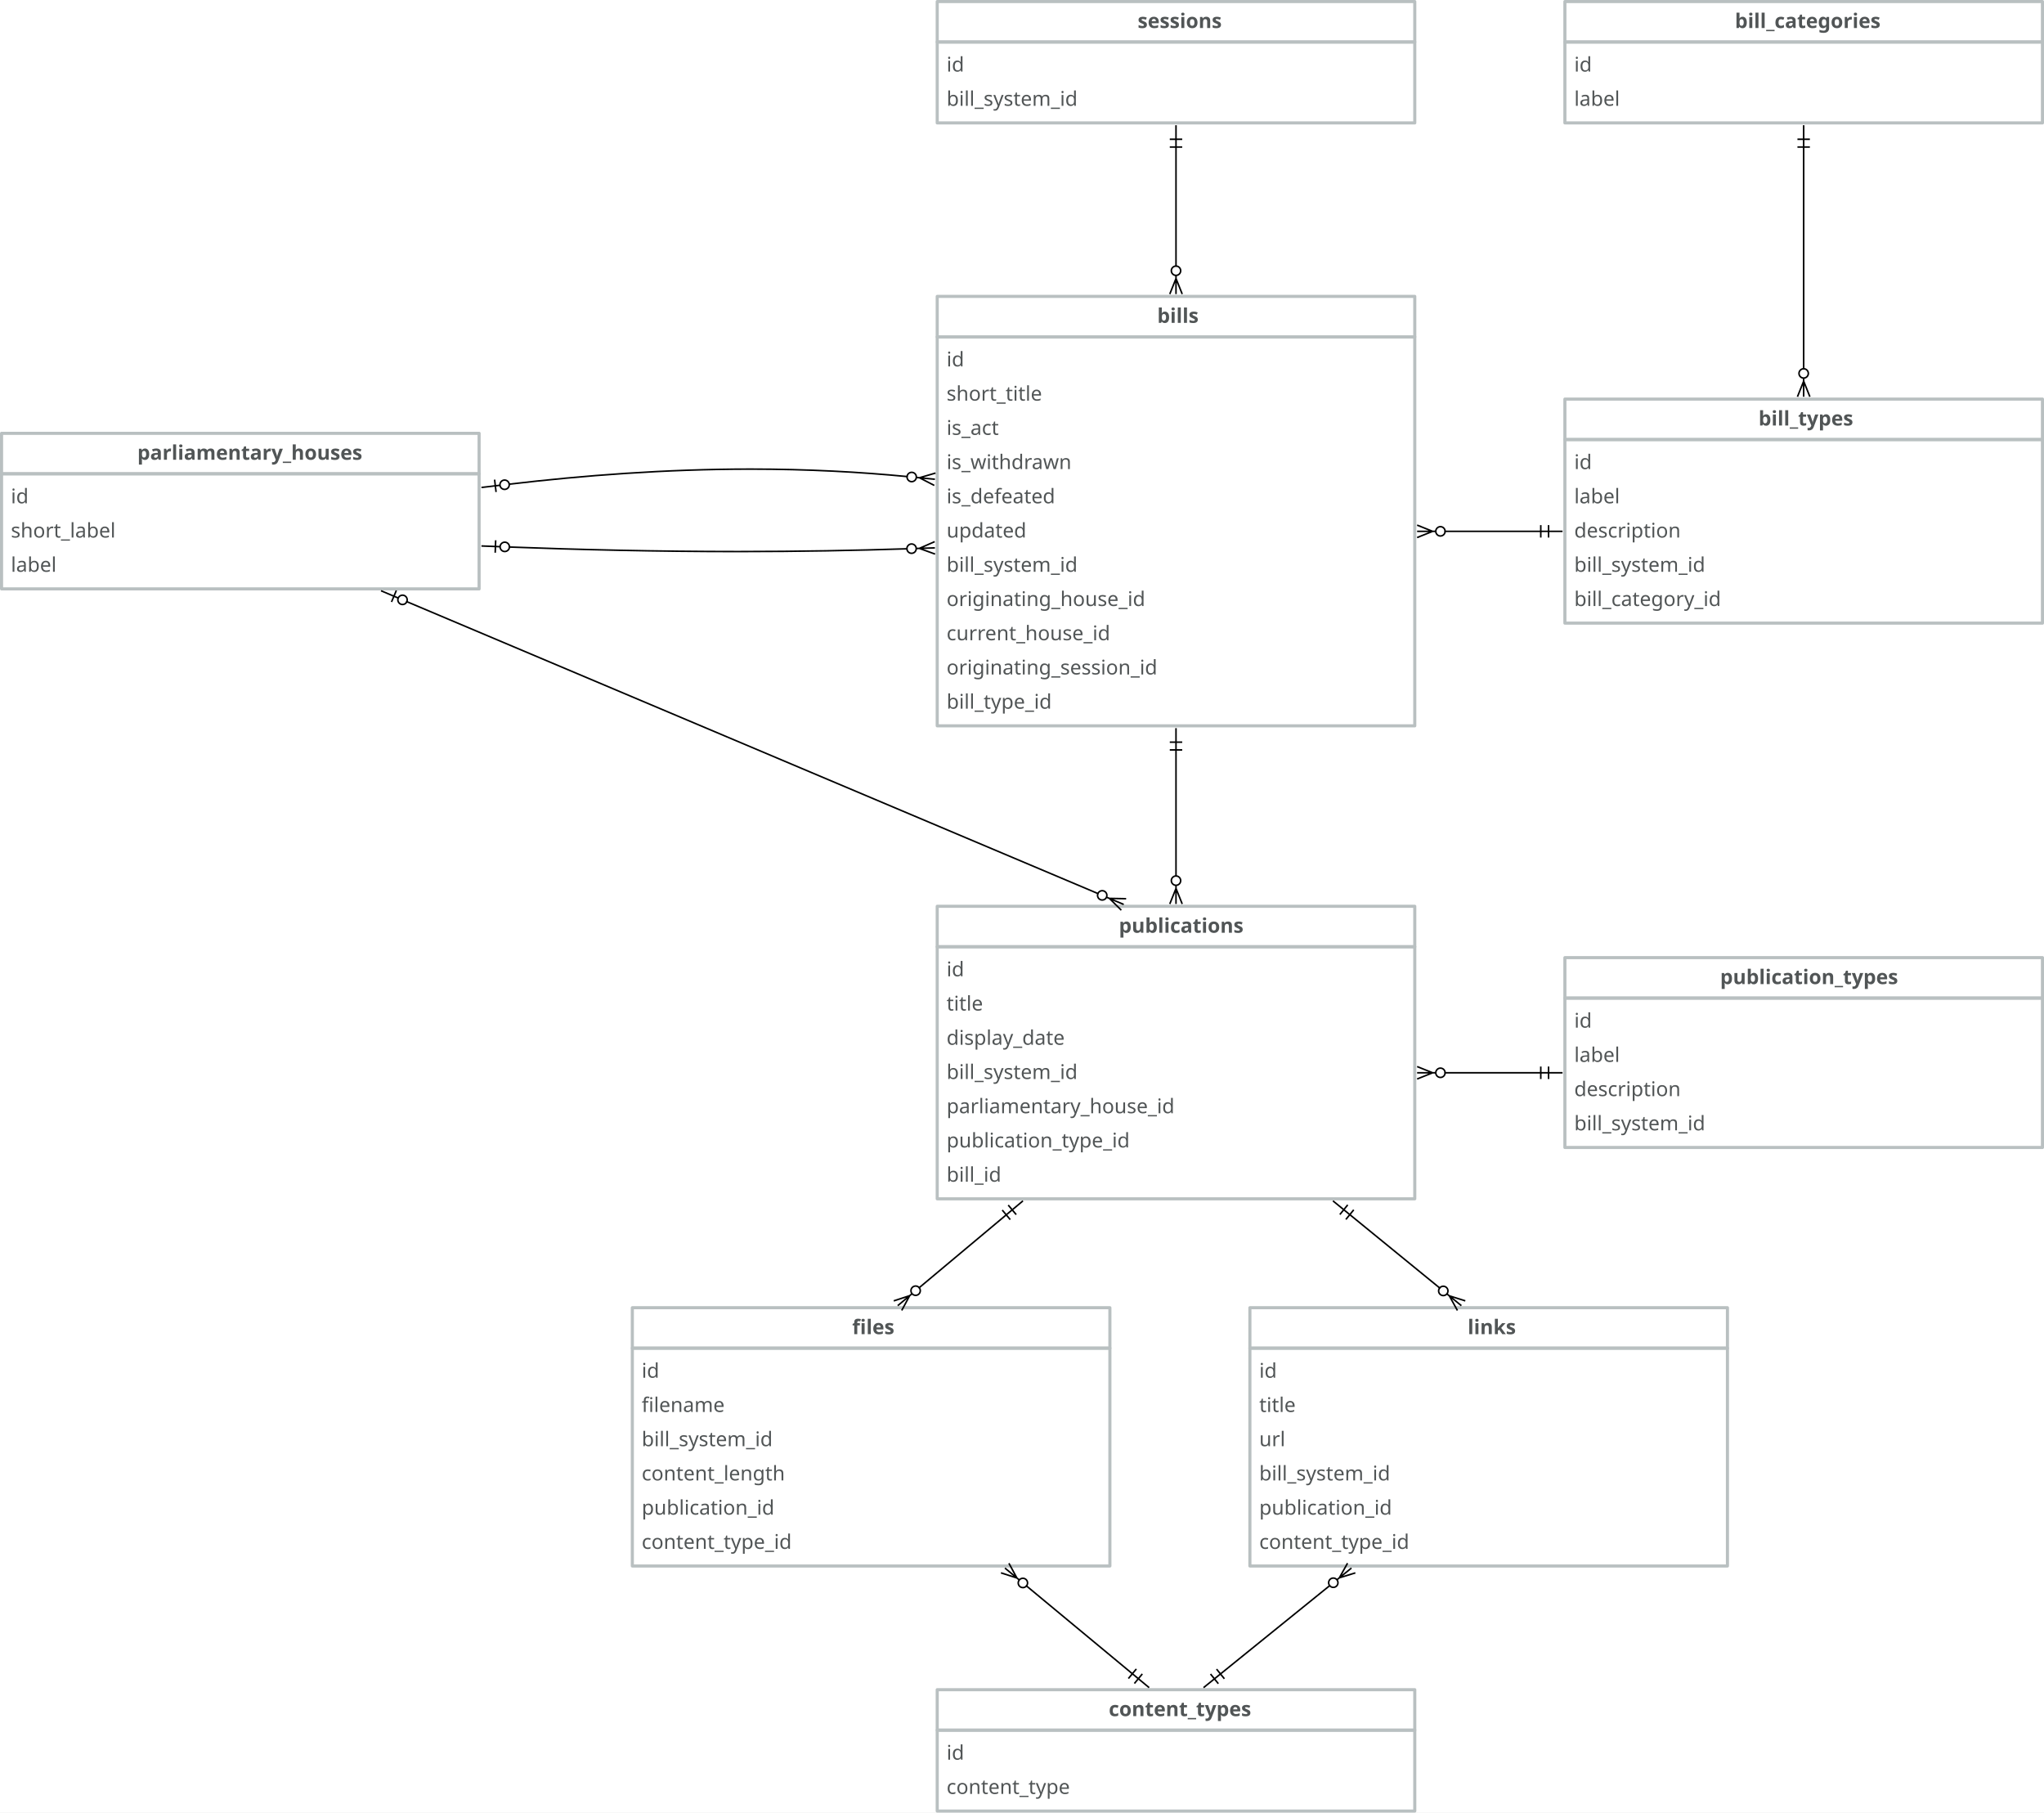
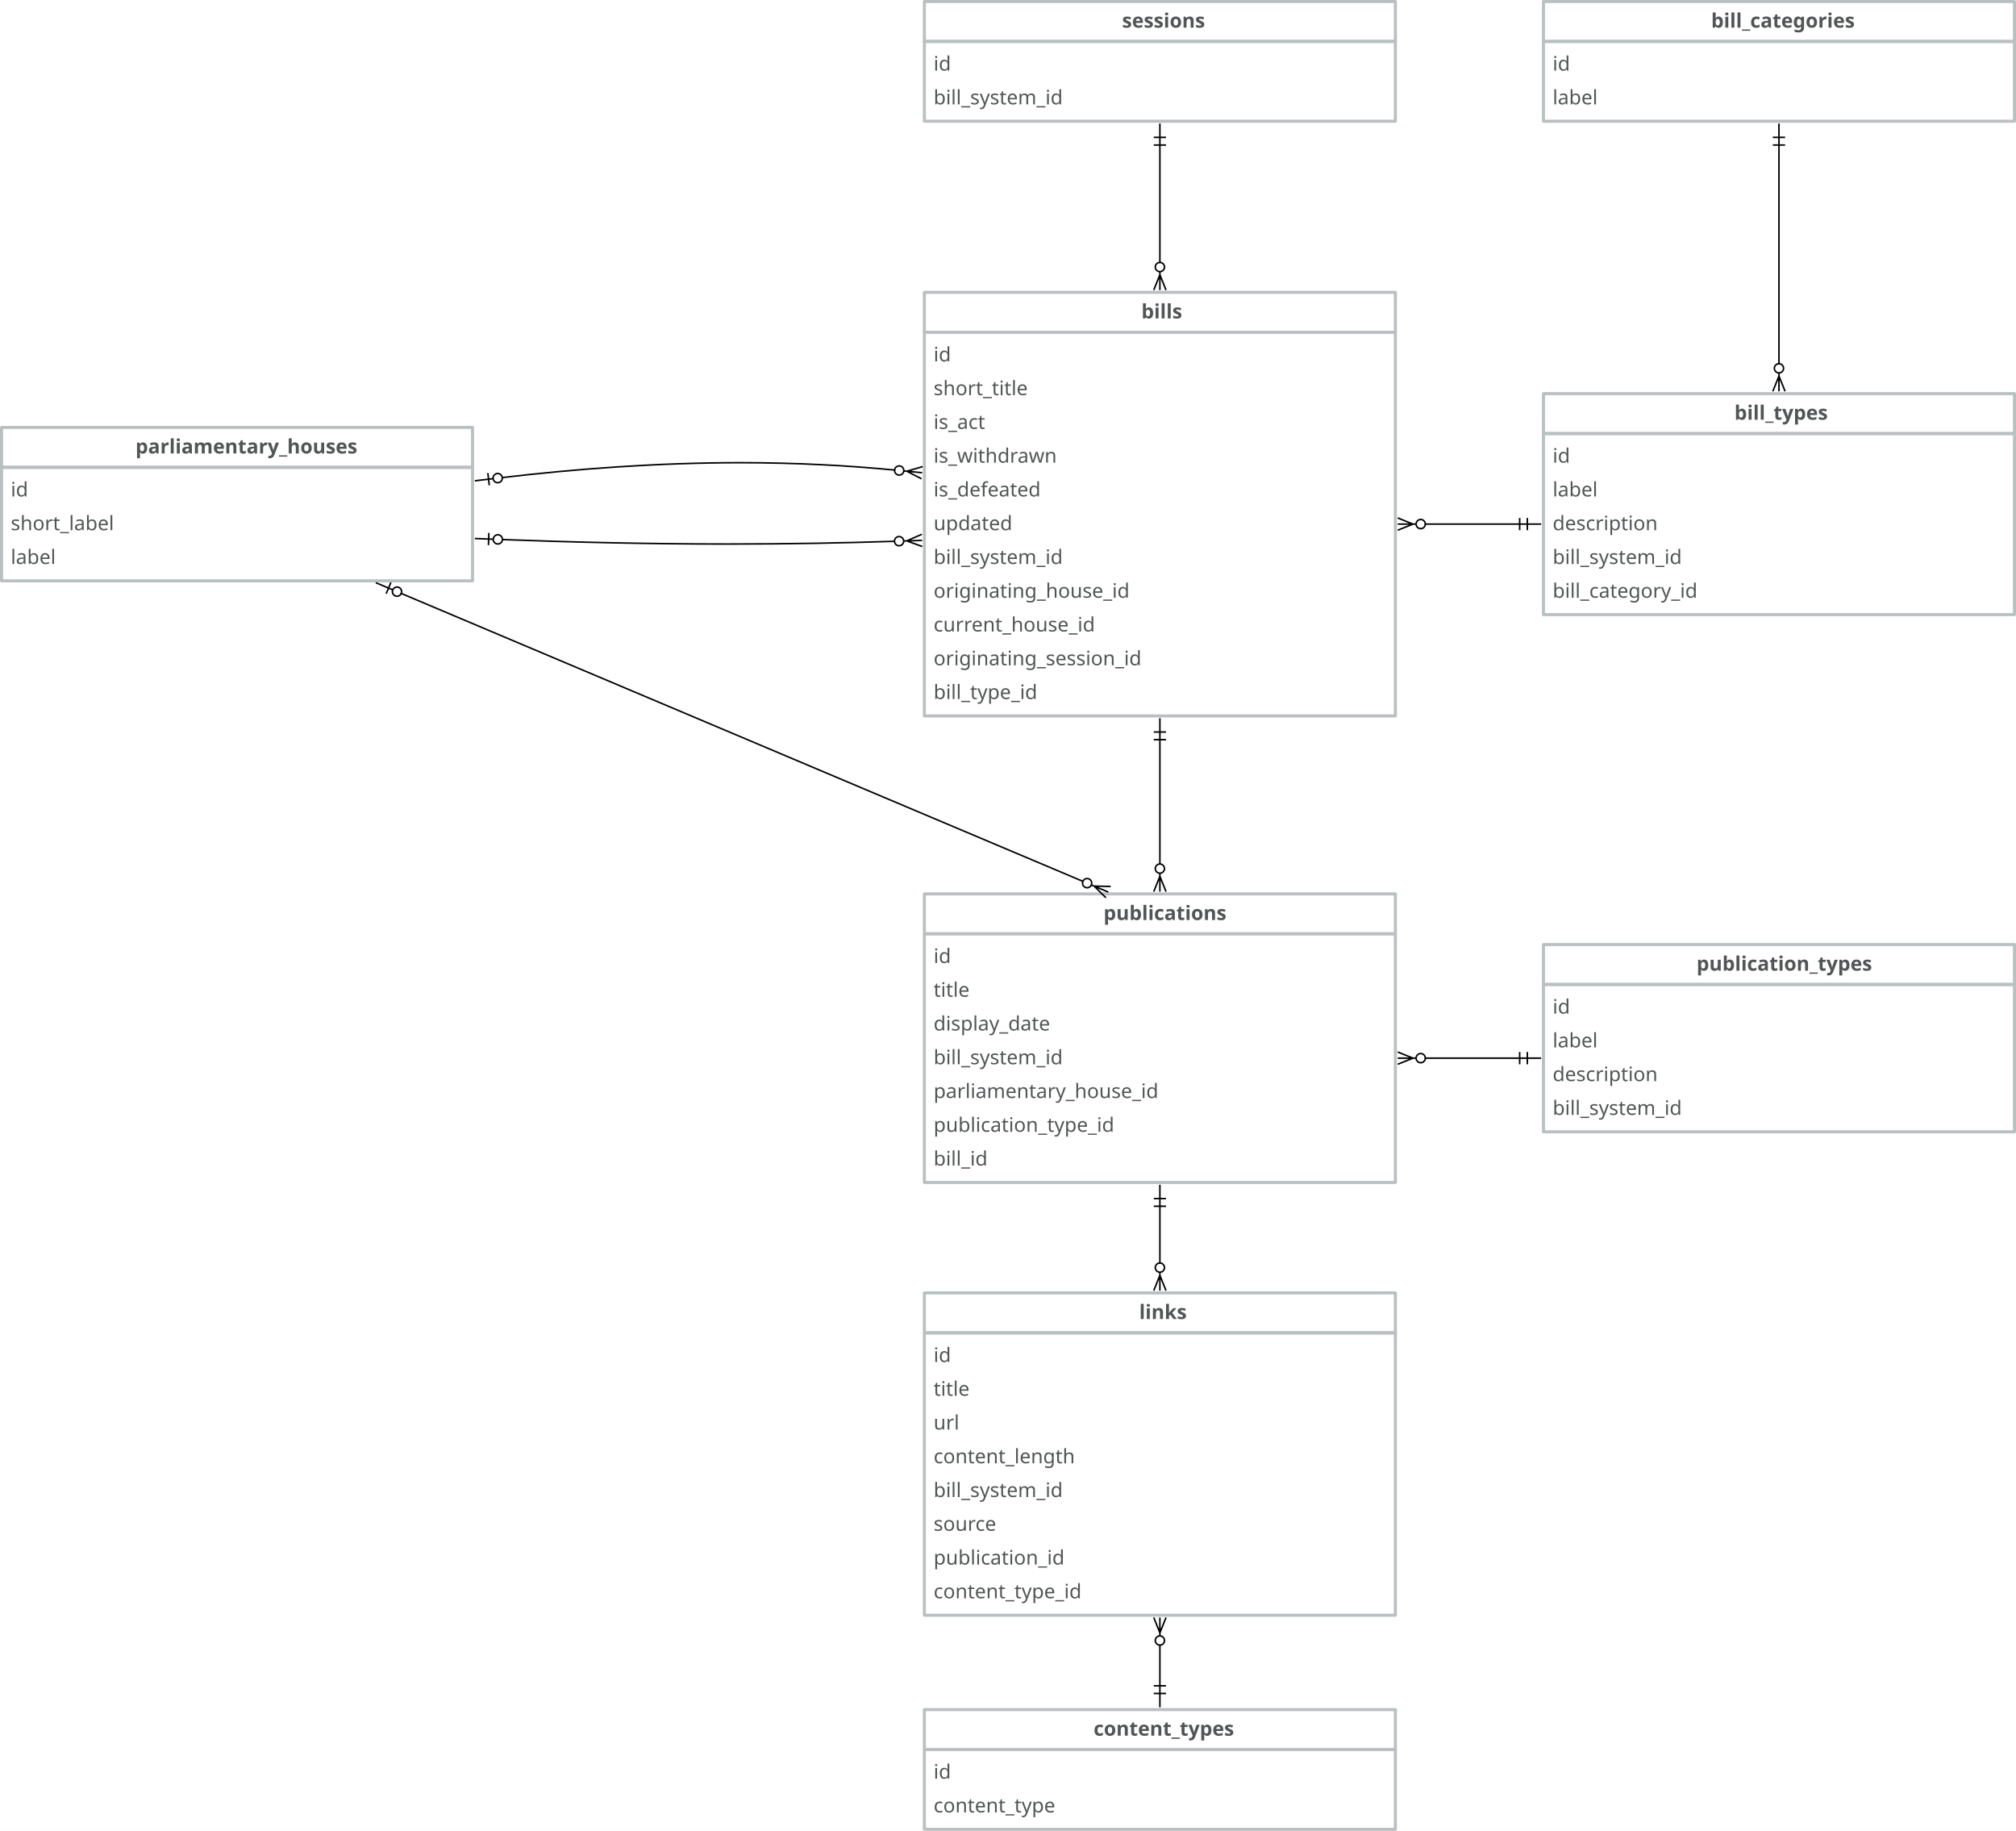
- <svg xmlns="http://www.w3.org/2000/svg" version="1.1" viewBox="-321.5 278.5 1314 1165" width="1314" height="1165">
+ <svg xmlns="http://www.w3.org/2000/svg" version="1.1" viewBox="-321.5 278.5 1314 1193" width="1314" height="1193">
  <defs>
    <marker orient="auto" overflow="visible" markerUnits="strokeWidth" id="CrowBall_Marker" stroke-linejoin="miter" stroke-miterlimit="10" viewBox="-1 -5 20 10" markerWidth="20" markerHeight="10" color="black">
      <g>
        <path d="M 18 0 L 6 0 M 18 4 L 8 0 L 18 -4 M .879 2.121 C -.293 .95 -.293 -.95 .879 -2.121 C 2.05 -3.293 3.95 -3.293 5.121 -2.121 C 6.293 -.95 6.293 .95 5.121 2.121 C 3.95 3.293 2.05 3.293 .879 2.121" fill="none" stroke="currentColor" stroke-width="1" />
      </g>
    </marker>
    <marker orient="auto" overflow="visible" markerUnits="strokeWidth" id="DoubleBar_Marker" stroke-linejoin="miter" stroke-miterlimit="10" viewBox="-15 -5 16 10" markerWidth="16" markerHeight="10" color="black">
      <g>
        <path d="M -14 0 L 0 0 M -5 -4 L -5 4 M 0 -4 L 0 4" fill="none" stroke="currentColor" stroke-width="1" />
      </g>
    </marker>
    <marker orient="auto" overflow="visible" markerUnits="strokeWidth" id="BarBall_Marker" stroke-linejoin="miter" stroke-miterlimit="10" viewBox="-19 -5 20 10" markerWidth="20" markerHeight="10" color="black">
      <g>
        <path d="M -18 0 L -6 0 M -9 -4 L -9 4 M -.879 -2.121 C .293 -.95 .293 .95 -.879 2.121 C -2.05 3.293 -3.95 3.293 -5.121 2.121 C -6.293 .95 -6.293 -.95 -5.121 -2.121 C -3.95 -3.293 -2.05 -3.293 -.879 -2.121" fill="none" stroke="currentColor" stroke-width="1" />
      </g>
    </marker>
  </defs>
  <g id="Canvas_1" stroke-opacity="1" fill="none" stroke-dasharray="none" fill-opacity="1" stroke="none">
-     <rect fill="white" x="-321.5" y="278.5" width="1314" height="1165" />
+     <rect fill="white" x="-321.5" y="278.5" width="1314" height="1193" />
    <g id="Canvas_1_Layer_1">
      <g id="Group_2">
        <g id="Graphic_4">
-           <rect x="281" y="1390.5" width="307" height="52" stroke="#b9c0c1" stroke-linecap="round" stroke-linejoin="round" stroke-width="2" />
+           <rect x="281" y="1418.5" width="307" height="52" stroke="#b9c0c1" stroke-linecap="round" stroke-linejoin="round" stroke-width="2" />
+           <text transform="translate(287 1424.5)" fill="#515556">
+             <tspan font-family="Avenir" font-size="13" fill="#515556" x="0" y="13">id</tspan>
+             <tspan font-family="Avenir" font-size="13" fill="#515556" x="0" y="35">content_type</tspan>
+           </text>
+         </g>
+         <g id="Graphic_3">
+           <rect x="281" y="1392.5" width="307" height="26" stroke="#b9c0c1" stroke-linecap="round" stroke-linejoin="round" stroke-width="2" />
          <text transform="translate(287 1396.5)" fill="#515556">
-             <tspan font-family="Avenir" font-size="13" fill="#515556" x="0" y="13">id</tspan>
-             <tspan font-family="Avenir" font-size="13" fill="#515556" x="0" y="35">content_type</tspan>
-           </text>
-         </g>
-         <g id="Graphic_3">
-           <rect x="281" y="1364.5" width="307" height="26" stroke="#b9c0c1" stroke-linecap="round" stroke-linejoin="round" stroke-width="2" />
-           <text transform="translate(287 1368.5)" fill="#515556">
            <tspan font-family="Avenir" font-weight="bold" font-size="13" fill="#515556" x="104.288" y="13">content_types</tspan>
          </text>
        </g>
      </g>
      <g id="Group_5">
        <g id="Graphic_7">
          <rect x="684.5" y="920" width="307" height="96" stroke="#b9c0c1" stroke-linecap="round" stroke-linejoin="round" stroke-width="2" />
          <text transform="translate(690.5 926)" fill="#515556">
            <tspan font-family="Avenir" font-size="13" fill="#515556" x="0" y="13">id</tspan>
            <tspan font-family="Avenir" font-size="13" fill="#515556" x="0" y="35">label</tspan>
            <tspan font-family="Avenir" font-size="13" fill="#515556" x="0" y="57">description</tspan>
            <tspan font-family="Avenir" font-size="13" fill="#515556" x="0" y="79">bill_system_id</tspan>
          </text>
        </g>
        <g id="Graphic_6">
          <rect x="684.5" y="894" width="307" height="26" stroke="#b9c0c1" stroke-linecap="round" stroke-linejoin="round" stroke-width="2" />
          <text transform="translate(690.5 898)" fill="#515556">
            <tspan font-family="Avenir" font-weight="bold" font-size="13" fill="#515556" x="93.784" y="13">publication_types</tspan>
          </text>
        </g>
      </g>
      <g id="Group_8">
        <g id="Graphic_10">
          <rect x="684.5" y="305.5" width="307" height="52" stroke="#b9c0c1" stroke-linecap="round" stroke-linejoin="round" stroke-width="2" />
          <text transform="translate(690.5 311.5)" fill="#515556">
            <tspan font-family="Avenir" font-size="13" fill="#515556" x="0" y="13">id</tspan>
            <tspan font-family="Avenir" font-size="13" fill="#515556" x="0" y="35">label</tspan>
          </text>
        </g>
        <g id="Graphic_9">
          <rect x="684.5" y="279.5" width="307" height="26" stroke="#b9c0c1" stroke-linecap="round" stroke-linejoin="round" stroke-width="2" />
          <text transform="translate(690.5 283.5)" fill="#515556">
            <tspan font-family="Avenir" font-weight="bold" font-size="13" fill="#515556" x="103.3" y="13">bill_categories</tspan>
          </text>
        </g>
      </g>
      <g id="Group_11">
        <g id="Graphic_13">
          <rect x="684.5" y="561" width="307" height="118" stroke="#b9c0c1" stroke-linecap="round" stroke-linejoin="round" stroke-width="2" />
          <text transform="translate(690.5 567)" fill="#515556">
            <tspan font-family="Avenir" font-size="13" fill="#515556" x="0" y="13">id</tspan>
            <tspan font-family="Avenir" font-size="13" fill="#515556" x="0" y="35">label</tspan>
            <tspan font-family="Avenir" font-size="13" fill="#515556" x="0" y="57">description</tspan>
            <tspan font-family="Avenir" font-size="13" fill="#515556" x="0" y="79">bill_system_id</tspan>
            <tspan font-family="Avenir" font-size="13" fill="#515556" x="0" y="101">bill_category_id</tspan>
          </text>
        </g>
        <g id="Graphic_12">
          <rect x="684.5" y="535" width="307" height="26" stroke="#b9c0c1" stroke-linecap="round" stroke-linejoin="round" stroke-width="2" />
          <text transform="translate(690.5 539)" fill="#515556">
            <tspan font-family="Avenir" font-weight="bold" font-size="13" fill="#515556" x="118.465" y="13">bill_types</tspan>
          </text>
        </g>
      </g>
      <g id="Line_14">
        <line x1="838" y1="373" x2="838" y2="515.5" marker-end="url(#CrowBall_Marker)" marker-start="url(#DoubleBar_Marker)" stroke="black" stroke-linecap="round" stroke-linejoin="round" stroke-width="1" />
      </g>
      <g id="Group_15">
        <g id="Graphic_17">
          <rect x="281" y="305.5" width="307" height="52" stroke="#b9c0c1" stroke-linecap="round" stroke-linejoin="round" stroke-width="2" />
          <text transform="translate(287 311.5)" fill="#515556">
            <tspan font-family="Avenir" font-size="13" fill="#515556" x="0" y="13">id</tspan>
            <tspan font-family="Avenir" font-size="13" fill="#515556" x="0" y="35">bill_system_id</tspan>
          </text>
        </g>
        <g id="Graphic_16">
          <rect x="281" y="279.5" width="307" height="26" stroke="#b9c0c1" stroke-linecap="round" stroke-linejoin="round" stroke-width="2" />
          <text transform="translate(287 283.5)" fill="#515556">
            <tspan font-family="Avenir" font-weight="bold" font-size="13" fill="#515556" x="122.839" y="13">sessions</tspan>
          </text>
        </g>
      </g>
      <g id="Group_18">
        <g id="Graphic_20">
          <rect x="-320.5" y="583" width="307" height="74" stroke="#b9c0c1" stroke-linecap="round" stroke-linejoin="round" stroke-width="2" />
          <text transform="translate(-314.5 589)" fill="#515556">
            <tspan font-family="Avenir" font-size="13" fill="#515556" x="0" y="13">id</tspan>
            <tspan font-family="Avenir" font-size="13" fill="#515556" x="0" y="35">short_label</tspan>
            <tspan font-family="Avenir" font-size="13" fill="#515556" x="0" y="57">label</tspan>
          </text>
        </g>
        <g id="Graphic_19">
          <rect x="-320.5" y="557" width="307" height="26" stroke="#b9c0c1" stroke-linecap="round" stroke-linejoin="round" stroke-width="2" />
          <text transform="translate(-314.5 561)" fill="#515556">
            <tspan font-family="Avenir" font-weight="bold" font-size="13" fill="#515556" x="81.291" y="13">parliamentary_houses</tspan>
          </text>
        </g>
      </g>
      <g id="Group_21">
        <g id="Graphic_23">
          <rect x="281" y="495" width="307" height="250" stroke="#b9c0c1" stroke-linecap="round" stroke-linejoin="round" stroke-width="2" />
          <text transform="translate(287 501)" fill="#515556">
            <tspan font-family="Avenir" font-size="13" fill="#515556" x="0" y="13">id</tspan>
            <tspan font-family="Avenir" font-size="13" fill="#515556" x="0" y="35">short_title</tspan>
            <tspan font-family="Avenir" font-size="13" fill="#515556" x="0" y="57">is_act</tspan>
            <tspan font-family="Avenir" font-size="13" fill="#515556" x="0" y="79">is_withdrawn</tspan>
            <tspan font-family="Avenir" font-size="13" fill="#515556" x="0" y="101">is_defeated</tspan>
            <tspan font-family="Avenir" font-size="13" fill="#515556" x="0" y="123">updated</tspan>
            <tspan font-family="Avenir" font-size="13" fill="#515556" x="0" y="145">bill_system_id</tspan>
            <tspan font-family="Avenir" font-size="13" fill="#515556" x="0" y="167">originating_house_id</tspan>
            <tspan font-family="Avenir" font-size="13" fill="#515556" x="0" y="189">current_house_id</tspan>
            <tspan font-family="Avenir" font-size="13" fill="#515556" x="0" y="211">originating_session_id</tspan>
            <tspan font-family="Avenir" font-size="13" fill="#515556" x="0" y="233">bill_type_id</tspan>
          </text>
        </g>
        <g id="Graphic_22">
          <rect x="281" y="469" width="307" height="26" stroke="#b9c0c1" stroke-linecap="round" stroke-linejoin="round" stroke-width="2" />
          <text transform="translate(287 473)" fill="#515556">
            <tspan font-family="Avenir" font-weight="bold" font-size="13" fill="#515556" x="135.442" y="13">bills</tspan>
          </text>
        </g>
      </g>
      <g id="Line_24">
        <path d="M 5.868 589.693 C 53.084 584.109 106.384 580 161 580 C 197.793 580 231.448 581.865 261.605 584.789" marker-end="url(#CrowBall_Marker)" marker-start="url(#BarBall_Marker)" stroke="black" stroke-linecap="round" stroke-linejoin="round" stroke-width="1" />
      </g>
      <g id="Line_25">
        <path d="M 5.989 630.089 C 50.574 631.781 100.811 633 153 633 C 192.589 633 228.976 632.298 261.513 631.221" marker-end="url(#CrowBall_Marker)" marker-start="url(#BarBall_Marker)" stroke="black" stroke-linecap="round" stroke-linejoin="round" stroke-width="1" />
      </g>
      <g id="Line_26">
        <line x1="434.5" y1="373" x2="434.5" y2="449.5" marker-end="url(#CrowBall_Marker)" marker-start="url(#DoubleBar_Marker)" stroke="black" stroke-linecap="round" stroke-linejoin="round" stroke-width="1" />
      </g>
      <g id="Line_27">
        <line x1="669" y1="620" x2="607.5" y2="620" marker-end="url(#CrowBall_Marker)" marker-start="url(#DoubleBar_Marker)" stroke="black" stroke-linecap="round" stroke-linejoin="round" stroke-width="1" />
      </g>
      <g id="Group_28">
        <g id="Graphic_30">
          <rect x="281" y="887" width="307" height="162" stroke="#b9c0c1" stroke-linecap="round" stroke-linejoin="round" stroke-width="2" />
          <text transform="translate(287 893)" fill="#515556">
            <tspan font-family="Avenir" font-size="13" fill="#515556" x="0" y="13">id</tspan>
            <tspan font-family="Avenir" font-size="13" fill="#515556" x="0" y="35">title</tspan>
            <tspan font-family="Avenir" font-size="13" fill="#515556" x="0" y="57">display_date</tspan>
            <tspan font-family="Avenir" font-size="13" fill="#515556" x="0" y="79">bill_system_id</tspan>
            <tspan font-family="Avenir" font-size="13" fill="#515556" x="0" y="101">parliamentary_house_id</tspan>
            <tspan font-family="Avenir" font-size="13" fill="#515556" x="0" y="123">publication_type_id</tspan>
            <tspan font-family="Avenir" font-size="13" fill="#515556" x="0" y="145">bill_id</tspan>
          </text>
        </g>
        <g id="Graphic_29">
          <rect x="281" y="861" width="307" height="26" stroke="#b9c0c1" stroke-linecap="round" stroke-linejoin="round" stroke-width="2" />
          <text transform="translate(287 865)" fill="#515556">
            <tspan font-family="Avenir" font-weight="bold" font-size="13" fill="#515556" x="110.762" y="13">publications</tspan>
          </text>
        </g>
      </g>
      <g id="Line_31">
        <line x1="-59.969" y1="665.197" x2="384.304" y2="852.803" marker-end="url(#CrowBall_Marker)" marker-start="url(#BarBall_Marker)" stroke="black" stroke-linecap="round" stroke-linejoin="round" stroke-width="1" />
      </g>
      <g id="Line_32">
        <line x1="669" y1="968" x2="607.5" y2="968" marker-end="url(#CrowBall_Marker)" marker-start="url(#DoubleBar_Marker)" stroke="black" stroke-linecap="round" stroke-linejoin="round" stroke-width="1" />
      </g>
      <g id="Line_33">
        <line x1="434.5" y1="760.5" x2="434.5" y2="841.5" marker-end="url(#CrowBall_Marker)" marker-start="url(#DoubleBar_Marker)" stroke="black" stroke-linecap="round" stroke-linejoin="round" stroke-width="1" />
      </g>
      <g id="Group_34">
        <g id="Graphic_36">
-           <rect x="482" y="1145" width="307" height="140" stroke="#b9c0c1" stroke-linecap="round" stroke-linejoin="round" stroke-width="2" />
-           <text transform="translate(488 1151)" fill="#515556">
+           <rect x="281" y="1147" width="307" height="184" stroke="#b9c0c1" stroke-linecap="round" stroke-linejoin="round" stroke-width="2" />
+           <text transform="translate(287 1153)" fill="#515556">
            <tspan font-family="Avenir" font-size="13" fill="#515556" x="0" y="13">id</tspan>
            <tspan font-family="Avenir" font-size="13" fill="#515556" x="0" y="35">title</tspan>
            <tspan font-family="Avenir" font-size="13" fill="#515556" x="0" y="57">url</tspan>
-             <tspan font-family="Avenir" font-size="13" fill="#515556" x="0" y="79">bill_system_id</tspan>
-             <tspan font-family="Avenir" font-size="13" fill="#515556" x="0" y="101">publication_id</tspan>
-             <tspan font-family="Avenir" font-size="13" fill="#515556" x="0" y="123">content_type_id</tspan>
+             <tspan font-family="Avenir" font-size="13" fill="#515556" x="0" y="79">content_length</tspan>
+             <tspan font-family="Avenir" font-size="13" fill="#515556" x="0" y="101">bill_system_id</tspan>
+             <tspan font-family="Avenir" font-size="13" fill="#515556" x="0" y="123">source</tspan>
+             <tspan font-family="Avenir" font-size="13" fill="#515556" x="0" y="145">publication_id</tspan>
+             <tspan font-family="Avenir" font-size="13" fill="#515556" x="0" y="167">content_type_id</tspan>
          </text>
        </g>
        <g id="Graphic_35">
-           <rect x="482" y="1119" width="307" height="26" stroke="#b9c0c1" stroke-linecap="round" stroke-linejoin="round" stroke-width="2" />
-           <text transform="translate(488 1123)" fill="#515556">
+           <rect x="281" y="1121" width="307" height="26" stroke="#b9c0c1" stroke-linecap="round" stroke-linejoin="round" stroke-width="2" />
+           <text transform="translate(287 1125)" fill="#515556">
            <tspan font-family="Avenir" font-weight="bold" font-size="13" fill="#515556" x="134.006" y="13">links</tspan>
          </text>
        </g>
      </g>
      <g id="Line_37">
-         <line x1="546.235" y1="1059.167" x2="604.007" y2="1106.304" marker-end="url(#CrowBall_Marker)" marker-start="url(#DoubleBar_Marker)" stroke="black" stroke-linecap="round" stroke-linejoin="round" stroke-width="1" />
+         <line x1="434.5" y1="1064.5" x2="434.5" y2="1101.5" marker-end="url(#CrowBall_Marker)" marker-start="url(#DoubleBar_Marker)" stroke="black" stroke-linecap="round" stroke-linejoin="round" stroke-width="1" />
      </g>
      <g id="Line_38">
-         <line x1="463.093" y1="1354.384" x2="533.292" y2="1297.631" marker-end="url(#CrowBall_Marker)" marker-start="url(#DoubleBar_Marker)" stroke="black" stroke-linecap="round" stroke-linejoin="round" stroke-width="1" />
-       </g>
-       <g id="Group_39">
-         <g id="Graphic_41">
-           <rect x="85" y="1145" width="307" height="140" stroke="#b9c0c1" stroke-linecap="round" stroke-linejoin="round" stroke-width="2" />
-           <text transform="translate(91 1151)" fill="#515556">
-             <tspan font-family="Avenir" font-size="13" fill="#515556" x="0" y="13">id</tspan>
-             <tspan font-family="Avenir" font-size="13" fill="#515556" x="0" y="35">filename</tspan>
-             <tspan font-family="Avenir" font-size="13" fill="#515556" x="0" y="57">bill_system_id</tspan>
-             <tspan font-family="Avenir" font-size="13" fill="#515556" x="0" y="79">content_length</tspan>
-             <tspan font-family="Avenir" font-size="13" fill="#515556" x="0" y="101">publication_id</tspan>
-             <tspan font-family="Avenir" font-size="13" fill="#515556" x="0" y="123">content_type_id</tspan>
-           </text>
-         </g>
-         <g id="Graphic_40">
-           <rect x="85" y="1119" width="307" height="26" stroke="#b9c0c1" stroke-linecap="round" stroke-linejoin="round" stroke-width="2" />
-           <text transform="translate(91 1123)" fill="#515556">
-             <tspan font-family="Avenir" font-weight="bold" font-size="13" fill="#515556" x="135.339" y="13">files</tspan>
-           </text>
-         </g>
-       </g>
-       <g id="Line_42">
-         <line x1="406.451" y1="1354.245" x2="338.379" y2="1297.808" marker-end="url(#CrowBall_Marker)" marker-start="url(#DoubleBar_Marker)" stroke="black" stroke-linecap="round" stroke-linejoin="round" stroke-width="1" />
-       </g>
-       <g id="Line_43">
-         <line x1="325.379" y1="1059.305" x2="269.42" y2="1106.128" marker-end="url(#CrowBall_Marker)" marker-start="url(#DoubleBar_Marker)" stroke="black" stroke-linecap="round" stroke-linejoin="round" stroke-width="1" />
+         <line x1="434.5" y1="1377" x2="434.5" y2="1350.5" marker-end="url(#CrowBall_Marker)" marker-start="url(#DoubleBar_Marker)" stroke="black" stroke-linecap="round" stroke-linejoin="round" stroke-width="1" />
      </g>
    </g>
  </g>
</svg>
